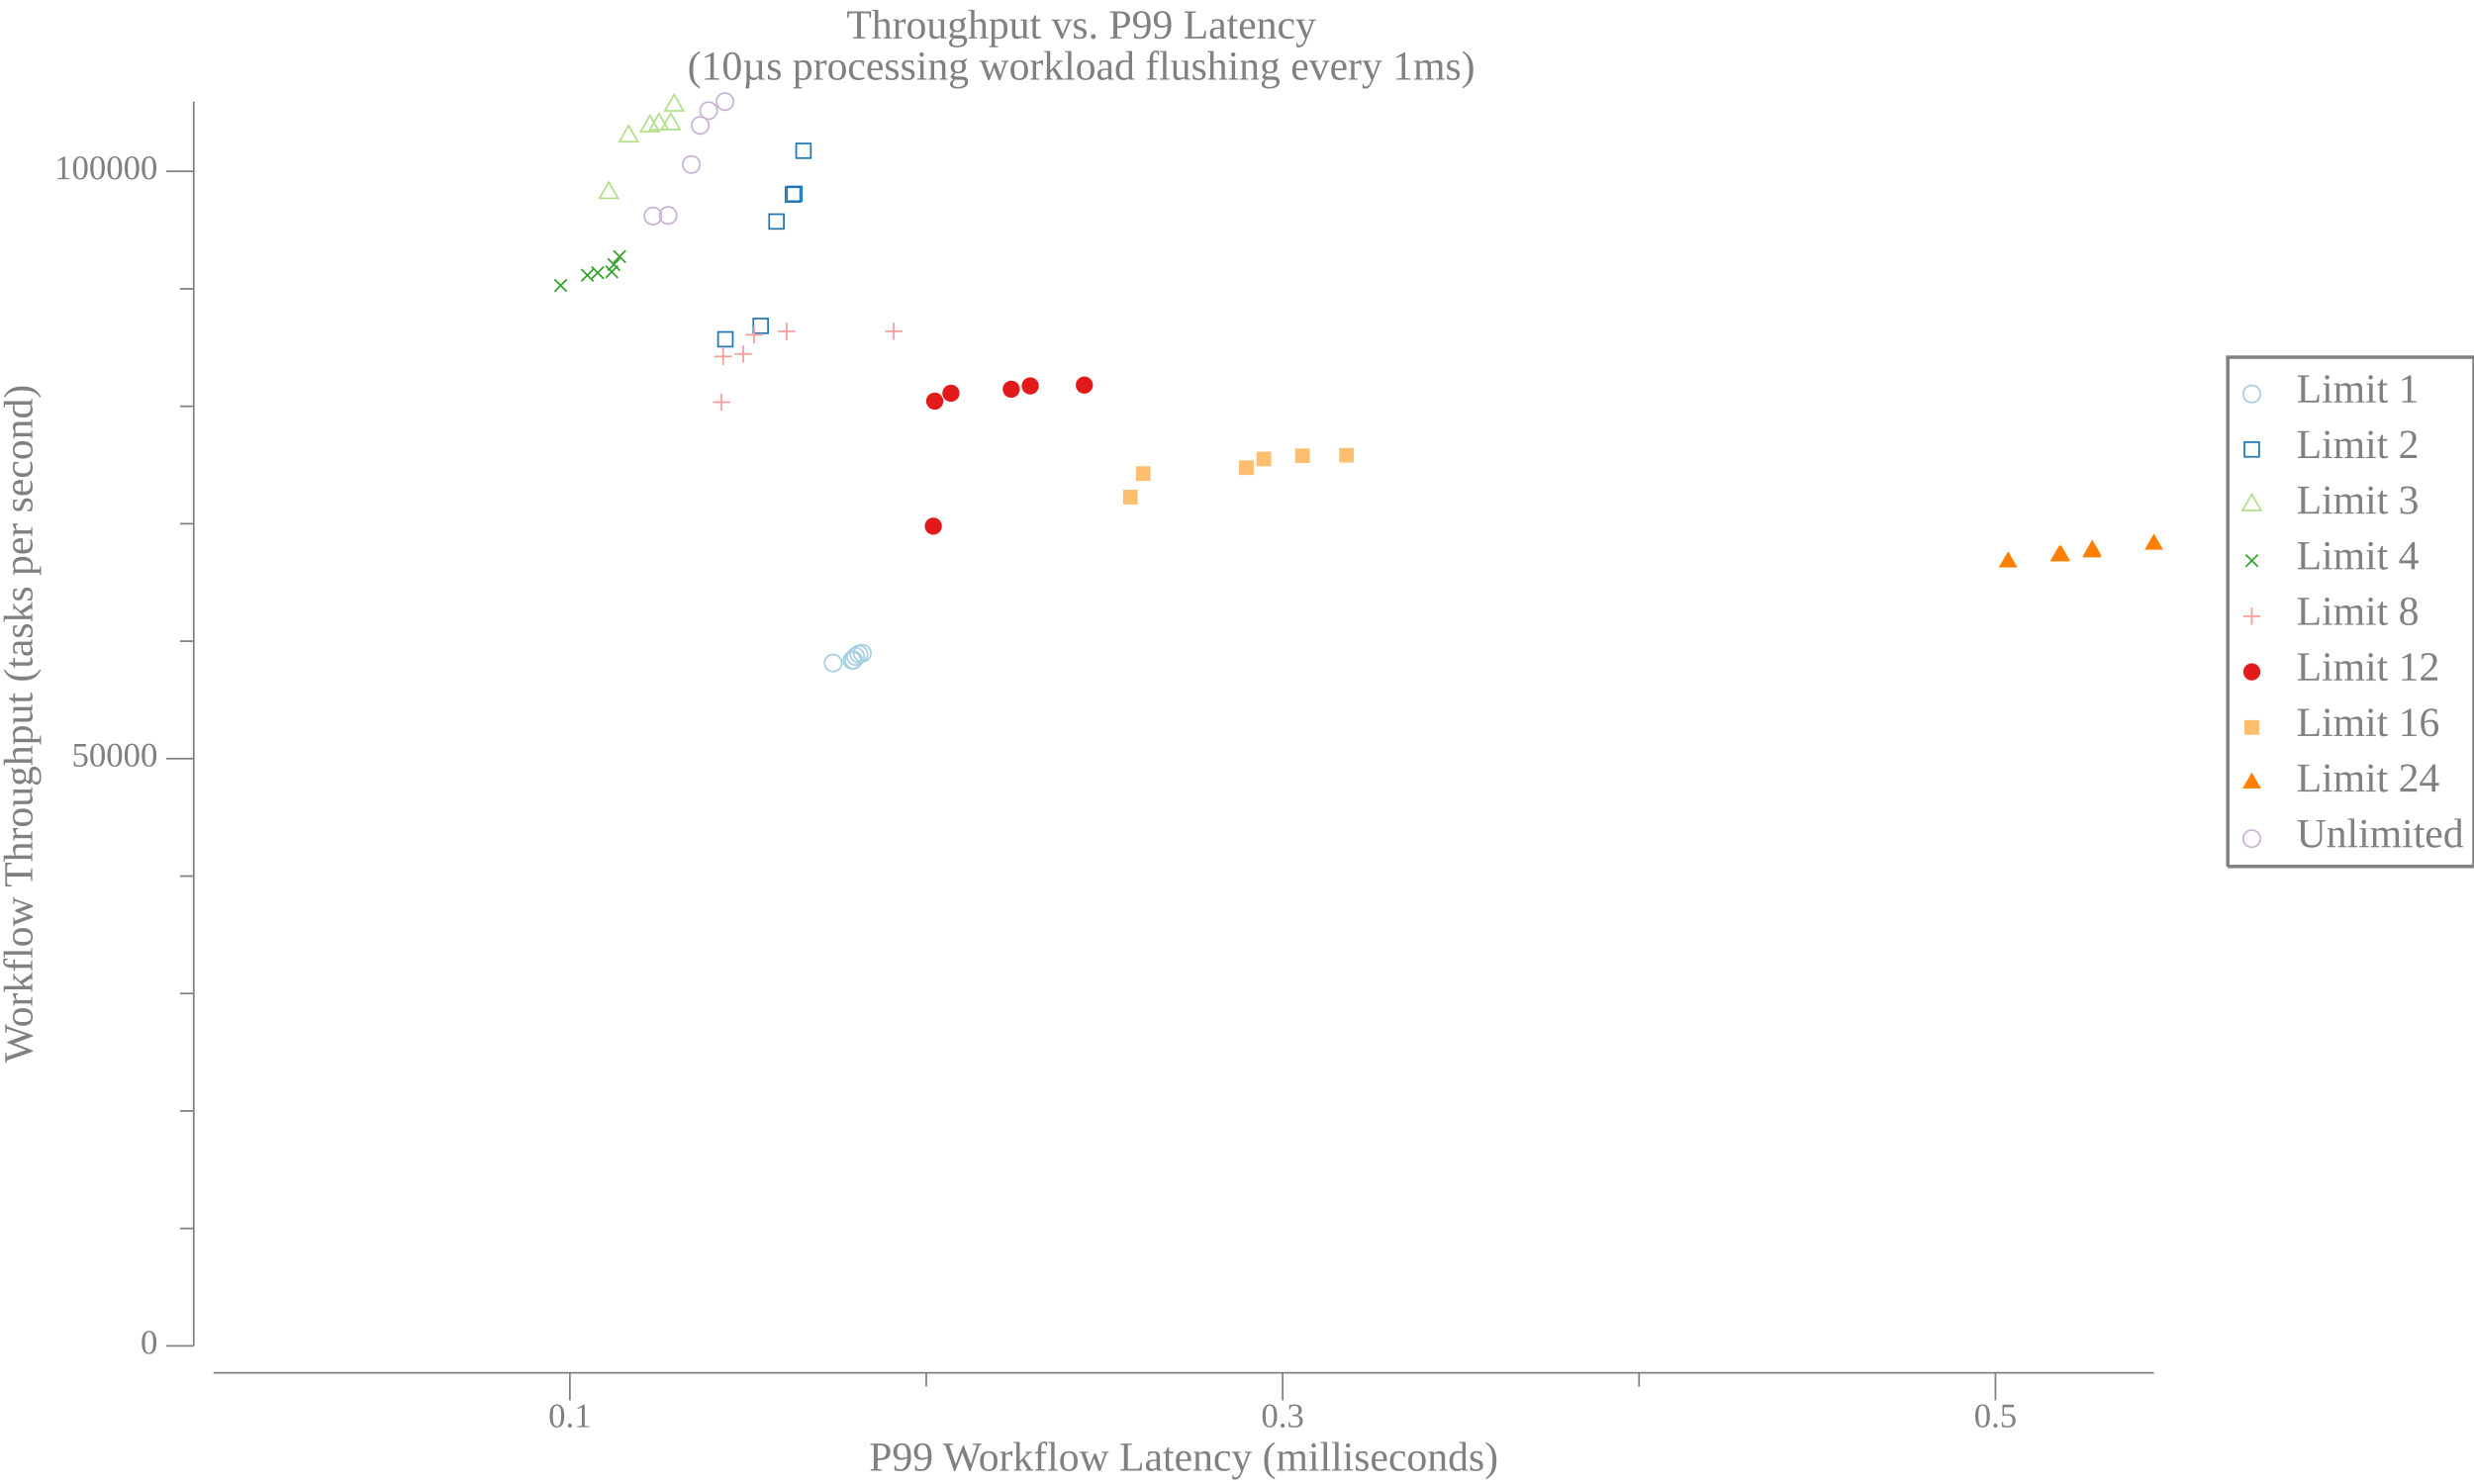
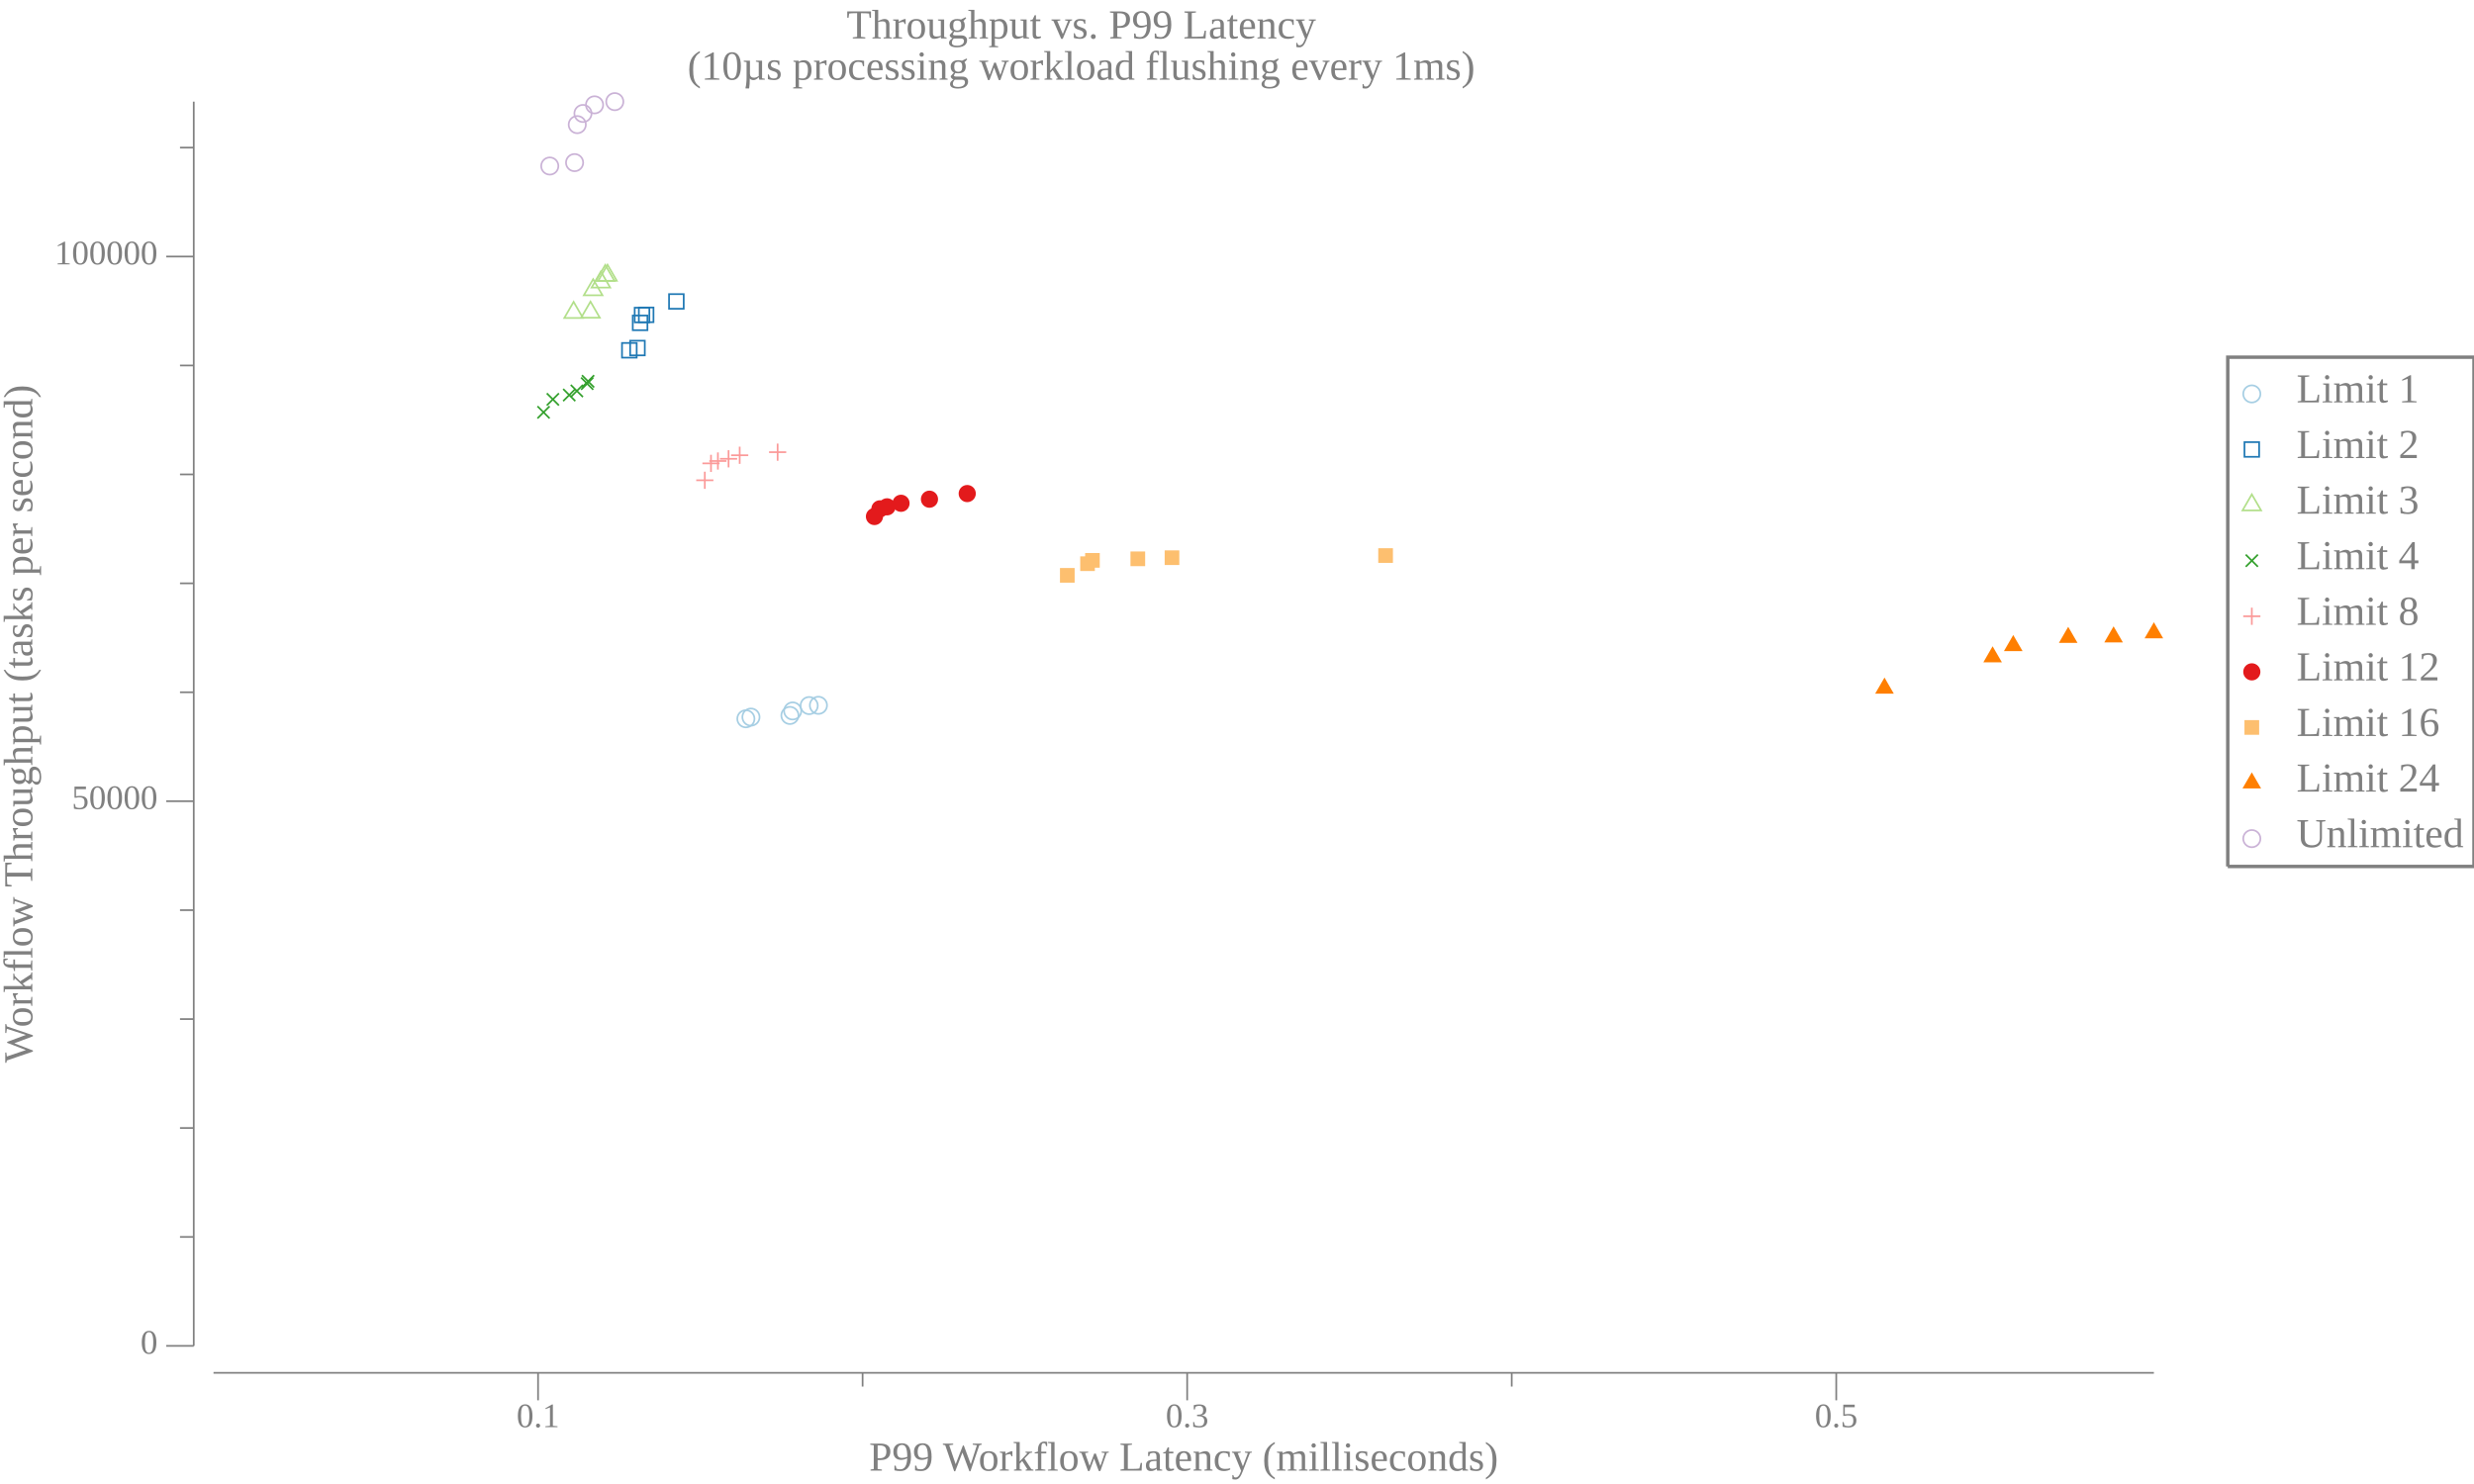
<svg xmlns="http://www.w3.org/2000/svg" width="720pt" height="432pt" viewBox="0 0 720 432">
  <g transform="scale(1, -1) translate(0, -432)">
    <path d="M657.84,317.33A2.5,2.5 0 1 1 652.84,317.33A2.5,2.5 0 1 1 657.84,317.33Z" style="fill:none;stroke:#A6CEE3;stroke-width:0.5" />
    <text x="668.34" y="-314.85" transform="scale(1, -1)" style="font-family:Liberation Serif;font-variant:normal;font-weight:normal;font-style:normal;font-size:12px;fill:#808080">Limit 1</text>
    <path d="M653.2,299.02L657.47,299.02L657.47,303.29L653.2,303.29Z" style="fill:none;stroke:#1F78B4;stroke-width:0.5" />
    <text x="668.34" y="-298.66" transform="scale(1, -1)" style="font-family:Liberation Serif;font-variant:normal;font-weight:normal;font-style:normal;font-size:12px;fill:#808080">Limit 2</text>
    <path d="M655.34,288.09L652.63,283.41L658.04,283.41Z" style="fill:none;stroke:#B2DF8A;stroke-width:0.5" />
    <text x="668.34" y="-282.48" transform="scale(1, -1)" style="font-family:Liberation Serif;font-variant:normal;font-weight:normal;font-style:normal;font-size:12px;fill:#808080">Limit 3</text>
    <path d="M653.57,267.02L657.11,270.55" style="fill:none;stroke:#33A02C;stroke-width:0.5" />
    <path d="M653.57,270.55L657.11,267.02" style="fill:none;stroke:#33A02C;stroke-width:0.5" />
    <text x="668.34" y="-266.3" transform="scale(1, -1)" style="font-family:Liberation Serif;font-variant:normal;font-weight:normal;font-style:normal;font-size:12px;fill:#808080">Limit 4</text>
    <path d="M655.34,255.1L655.34,250.1" style="fill:none;stroke:#FB9A99;stroke-width:0.5" />
    <path d="M652.84,252.6L657.84,252.6" style="fill:none;stroke:#FB9A99;stroke-width:0.5" />
    <text x="668.34" y="-250.11" transform="scale(1, -1)" style="font-family:Liberation Serif;font-variant:normal;font-weight:normal;font-style:normal;font-size:12px;fill:#808080">Limit 8</text>
    <path d="M657.84,236.42A2.5,2.5 0 1 1 652.84,236.42A2.5,2.5 0 1 1 657.84,236.42Z" style="fill:#E31A1C" />
    <text x="668.34" y="-233.93" transform="scale(1, -1)" style="font-family:Liberation Serif;font-variant:normal;font-weight:normal;font-style:normal;font-size:12px;fill:#808080">Limit 12</text>
    <path d="M653.2,218.1L657.47,218.1L657.47,222.37L653.2,222.37Z" style="fill:#FDBF6F" />
    <text x="668.34" y="-217.75" transform="scale(1, -1)" style="font-family:Liberation Serif;font-variant:normal;font-weight:normal;font-style:normal;font-size:12px;fill:#808080">Limit 16</text>
    <path d="M655.34,207.17L652.63,202.49L658.04,202.49Z" style="fill:#FF7F00" />
    <text x="668.34" y="-201.56" transform="scale(1, -1)" style="font-family:Liberation Serif;font-variant:normal;font-weight:normal;font-style:normal;font-size:12px;fill:#808080">Limit 24</text>
    <path d="M657.84,187.87A2.5,2.5 0 1 1 652.84,187.87A2.5,2.5 0 1 1 657.84,187.87Z" style="fill:none;stroke:#CAB2D6;stroke-width:0.5" />
    <text x="668.34" y="-185.38" transform="scale(1, -1)" style="font-family:Liberation Serif;font-variant:normal;font-weight:normal;font-style:normal;font-size:12px;fill:#808080">Unlimited</text>
    <path d="M648.34,179.77L648.34,328.02L720,328.02L720,179.77L648.34,179.77" style="fill:none;stroke:#808080" />
    <path d="M0,0L629.34,0L629.34,432L0,432Z" style="fill:#-8000000000000000-8000000000000000-8000000000000000;fill-opacity:0" />
    <text x="246.35" y="-420.81" transform="scale(1, -1)" style="font-family:Liberation Serif;font-variant:normal;font-weight:normal;font-style:normal;font-size:12px;fill:#808080">Throughput vs. P99 Latency</text>
    <text x="200.07" y="-408.81" transform="scale(1, -1)" style="font-family:Liberation Serif;font-variant:normal;font-weight:normal;font-style:normal;font-size:12px;fill:#808080">(10µs processing workload flushing every 1ms)</text>
    <text x="252.93" y="-3.902" transform="scale(1, -1)" style="font-family:Liberation Serif;font-variant:normal;font-weight:normal;font-style:normal;font-size:12px;fill:#808080">P99 Workflow Latency (milliseconds)</text>
-     <text x="159.6" y="-16.541" transform="scale(1, -1)" style="font-family:Liberation Serif;font-variant:normal;font-weight:normal;font-style:normal;font-size:10px;fill:#808080">0.1</text>
-     <text x="367.04" y="-16.541" transform="scale(1, -1)" style="font-family:Liberation Serif;font-variant:normal;font-weight:normal;font-style:normal;font-size:10px;fill:#808080">0.3</text>
-     <text x="574.48" y="-16.541" transform="scale(1, -1)" style="font-family:Liberation Serif;font-variant:normal;font-weight:normal;font-style:normal;font-size:10px;fill:#808080">0.5</text>
-     <path d="M165.85,24.363L165.85,32.363" style="fill:none;stroke:#808080;stroke-width:0.5" />
-     <path d="M373.29,24.363L373.29,32.363" style="fill:none;stroke:#808080;stroke-width:0.5" />
-     <path d="M580.73,24.363L580.73,32.363" style="fill:none;stroke:#808080;stroke-width:0.5" />
-     <path d="M269.57,28.363L269.57,32.363" style="fill:none;stroke:#808080;stroke-width:0.5" />
-     <path d="M477.01,28.363L477.01,32.363" style="fill:none;stroke:#808080;stroke-width:0.5" />
+     <text x="150.34" y="-16.541" transform="scale(1, -1)" style="font-family:Liberation Serif;font-variant:normal;font-weight:normal;font-style:normal;font-size:10px;fill:#808080">0.1</text>
+     <text x="339.25" y="-16.541" transform="scale(1, -1)" style="font-family:Liberation Serif;font-variant:normal;font-weight:normal;font-style:normal;font-size:10px;fill:#808080">0.3</text>
+     <text x="528.15" y="-16.541" transform="scale(1, -1)" style="font-family:Liberation Serif;font-variant:normal;font-weight:normal;font-style:normal;font-size:10px;fill:#808080">0.5</text>
+     <path d="M156.59,24.363L156.59,32.363" style="fill:none;stroke:#808080;stroke-width:0.5" />
+     <path d="M345.5,24.363L345.5,32.363" style="fill:none;stroke:#808080;stroke-width:0.5" />
+     <path d="M534.4,24.363L534.4,32.363" style="fill:none;stroke:#808080;stroke-width:0.5" />
+     <path d="M251.04,28.363L251.04,32.363" style="fill:none;stroke:#808080;stroke-width:0.5" />
+     <path d="M439.95,28.363L439.95,32.363" style="fill:none;stroke:#808080;stroke-width:0.5" />
    <path d="M62.135,32.363L626.84,32.363" style="fill:none;stroke:#808080;stroke-width:0.5" />
    <g transform="rotate(90)">
      <text x="122.59" y="9.387" transform="scale(1, -1)" style="font-family:Liberation Serif;font-variant:normal;font-weight:normal;font-style:normal;font-size:12px;fill:#808080">Workflow Throughput (tasks per second)</text>
    </g>
    <text x="40.885" y="-37.924" transform="scale(1, -1)" style="font-family:Liberation Serif;font-variant:normal;font-weight:normal;font-style:normal;font-size:10px;fill:#808080">0</text>
-     <text x="20.885" y="-208.88" transform="scale(1, -1)" style="font-family:Liberation Serif;font-variant:normal;font-weight:normal;font-style:normal;font-size:10px;fill:#808080">50000</text>
-     <text x="15.885" y="-379.83" transform="scale(1, -1)" style="font-family:Liberation Serif;font-variant:normal;font-weight:normal;font-style:normal;font-size:10px;fill:#808080">100000</text>
+     <text x="20.885" y="-196.48" transform="scale(1, -1)" style="font-family:Liberation Serif;font-variant:normal;font-weight:normal;font-style:normal;font-size:10px;fill:#808080">50000</text>
+     <text x="15.885" y="-355.04" transform="scale(1, -1)" style="font-family:Liberation Serif;font-variant:normal;font-weight:normal;font-style:normal;font-size:10px;fill:#808080">100000</text>
    <path d="M48.385,40.209L56.385,40.209" style="fill:none;stroke:#808080;stroke-width:0.5" />
-     <path d="M48.385,211.16L56.385,211.16" style="fill:none;stroke:#808080;stroke-width:0.5" />
-     <path d="M48.385,382.12L56.385,382.12" style="fill:none;stroke:#808080;stroke-width:0.5" />
-     <path d="M52.385,74.4L56.385,74.4" style="fill:none;stroke:#808080;stroke-width:0.5" />
-     <path d="M52.385,108.59L56.385,108.59" style="fill:none;stroke:#808080;stroke-width:0.5" />
-     <path d="M52.385,142.78L56.385,142.78" style="fill:none;stroke:#808080;stroke-width:0.5" />
-     <path d="M52.385,176.97L56.385,176.97" style="fill:none;stroke:#808080;stroke-width:0.5" />
-     <path d="M52.385,245.35L56.385,245.35" style="fill:none;stroke:#808080;stroke-width:0.5" />
-     <path d="M52.385,279.54L56.385,279.54" style="fill:none;stroke:#808080;stroke-width:0.5" />
-     <path d="M52.385,313.73L56.385,313.73" style="fill:none;stroke:#808080;stroke-width:0.5" />
-     <path d="M52.385,347.93L56.385,347.93" style="fill:none;stroke:#808080;stroke-width:0.5" />
+     <path d="M48.385,198.77L56.385,198.77" style="fill:none;stroke:#808080;stroke-width:0.5" />
+     <path d="M48.385,357.32L56.385,357.32" style="fill:none;stroke:#808080;stroke-width:0.5" />
+     <path d="M52.385,71.92L56.385,71.92" style="fill:none;stroke:#808080;stroke-width:0.5" />
+     <path d="M52.385,103.63L56.385,103.63" style="fill:none;stroke:#808080;stroke-width:0.5" />
+     <path d="M52.385,135.34L56.385,135.34" style="fill:none;stroke:#808080;stroke-width:0.5" />
+     <path d="M52.385,167.05L56.385,167.05" style="fill:none;stroke:#808080;stroke-width:0.5" />
+     <path d="M52.385,230.48L56.385,230.48" style="fill:none;stroke:#808080;stroke-width:0.5" />
+     <path d="M52.385,262.19L56.385,262.19" style="fill:none;stroke:#808080;stroke-width:0.5" />
+     <path d="M52.385,293.9L56.385,293.9" style="fill:none;stroke:#808080;stroke-width:0.5" />
+     <path d="M52.385,325.61L56.385,325.61" style="fill:none;stroke:#808080;stroke-width:0.5" />
+     <path d="M52.385,389.03L56.385,389.03" style="fill:none;stroke:#808080;stroke-width:0.5" />
    <path d="M56.385,40.209L56.385,402.41" style="fill:none;stroke:#808080;stroke-width:0.5" />
-     <path d="M244.97,238.99A2.5,2.5 0 1 1 239.97,238.99A2.5,2.5 0 1 1 244.97,238.99Z" style="fill:none;stroke:#A6CEE3;stroke-width:0.5" />
-     <path d="M250.43,239.8A2.5,2.5 0 1 1 245.43,239.8A2.5,2.5 0 1 1 250.43,239.8Z" style="fill:none;stroke:#A6CEE3;stroke-width:0.5" />
-     <path d="M250.91,239.87A2.5,2.5 0 1 1 245.91,239.87A2.5,2.5 0 1 1 250.91,239.87Z" style="fill:none;stroke:#A6CEE3;stroke-width:0.5" />
-     <path d="M251.49,240.91A2.5,2.5 0 1 1 246.49,240.91A2.5,2.5 0 1 1 251.49,240.91Z" style="fill:none;stroke:#A6CEE3;stroke-width:0.5" />
-     <path d="M252.47,241.57A2.5,2.5 0 1 1 247.47,241.57A2.5,2.5 0 1 1 252.47,241.57Z" style="fill:none;stroke:#A6CEE3;stroke-width:0.5" />
-     <path d="M253.46,241.82A2.5,2.5 0 1 1 248.46,241.82A2.5,2.5 0 1 1 253.46,241.82Z" style="fill:none;stroke:#A6CEE3;stroke-width:0.5" />
-     <path d="M208.98,331.09L213.25,331.09L213.25,335.36L208.98,335.36Z" style="fill:none;stroke:#1F78B4;stroke-width:0.5" />
-     <path d="M219.25,334.99L223.52,334.99L223.52,339.26L219.25,339.26Z" style="fill:none;stroke:#1F78B4;stroke-width:0.5" />
-     <path d="M223.85,365.39L228.12,365.39L228.12,369.65L223.85,369.65Z" style="fill:none;stroke:#1F78B4;stroke-width:0.5" />
-     <path d="M228.62,373.22L232.89,373.22L232.89,377.49L228.62,377.49Z" style="fill:none;stroke:#1F78B4;stroke-width:0.5" />
-     <path d="M229.05,373.45L233.32,373.45L233.32,377.72L229.05,377.72Z" style="fill:none;stroke:#1F78B4;stroke-width:0.5" />
-     <path d="M231.71,385.97L235.97,385.97L235.97,390.23L231.71,390.23Z" style="fill:none;stroke:#1F78B4;stroke-width:0.5" />
-     <path d="M177.16,378.97L174.46,374.28L179.87,374.28Z" style="fill:none;stroke:#B2DF8A;stroke-width:0.5" />
-     <path d="M182.95,395.43L180.24,390.74L185.65,390.74Z" style="fill:none;stroke:#B2DF8A;stroke-width:0.5" />
-     <path d="M189.15,398.37L186.45,393.68L191.86,393.68Z" style="fill:none;stroke:#B2DF8A;stroke-width:0.5" />
-     <path d="M191.78,398.9L189.08,394.22L194.49,394.22Z" style="fill:none;stroke:#B2DF8A;stroke-width:0.5" />
-     <path d="M195.22,398.98L192.51,394.29L197.93,394.29Z" style="fill:none;stroke:#B2DF8A;stroke-width:0.5" />
-     <path d="M196.18,404.44L193.48,399.75L198.89,399.75Z" style="fill:none;stroke:#B2DF8A;stroke-width:0.5" />
-     <path d="M161.4,347.12L164.93,350.66" style="fill:none;stroke:#33A02C;stroke-width:0.5" />
-     <path d="M161.4,350.66L164.93,347.12" style="fill:none;stroke:#33A02C;stroke-width:0.5" />
-     <path d="M169.16,350.11L172.7,353.65" style="fill:none;stroke:#33A02C;stroke-width:0.5" />
-     <path d="M169.16,353.65L172.7,350.11" style="fill:none;stroke:#33A02C;stroke-width:0.5" />
-     <path d="M172.16,350.84L175.7,354.38" style="fill:none;stroke:#33A02C;stroke-width:0.5" />
-     <path d="M172.16,354.38L175.7,350.84" style="fill:none;stroke:#33A02C;stroke-width:0.5" />
-     <path d="M176.27,351.1L179.81,354.63" style="fill:none;stroke:#33A02C;stroke-width:0.5" />
-     <path d="M176.27,354.63L179.81,351.1" style="fill:none;stroke:#33A02C;stroke-width:0.5" />
-     <path d="M176.86,353.23L180.4,356.76" style="fill:none;stroke:#33A02C;stroke-width:0.5" />
-     <path d="M176.86,356.76L180.4,353.23" style="fill:none;stroke:#33A02C;stroke-width:0.5" />
-     <path d="M178.55,355.53L182.09,359.07" style="fill:none;stroke:#33A02C;stroke-width:0.5" />
-     <path d="M178.55,359.07L182.09,355.53" style="fill:none;stroke:#33A02C;stroke-width:0.5" />
-     <path d="M209.97,317.43L209.97,312.43" style="fill:none;stroke:#FB9A99;stroke-width:0.5" />
-     <path d="M207.47,314.93L212.47,314.93" style="fill:none;stroke:#FB9A99;stroke-width:0.5" />
-     <path d="M210.46,330.73L210.46,325.73" style="fill:none;stroke:#FB9A99;stroke-width:0.5" />
-     <path d="M207.96,328.23L212.96,328.23" style="fill:none;stroke:#FB9A99;stroke-width:0.5" />
-     <path d="M216.31,331.45L216.31,326.45" style="fill:none;stroke:#FB9A99;stroke-width:0.5" />
-     <path d="M213.81,328.95L218.81,328.95" style="fill:none;stroke:#FB9A99;stroke-width:0.5" />
-     <path d="M219.46,337.05L219.46,332.05" style="fill:none;stroke:#FB9A99;stroke-width:0.5" />
-     <path d="M216.96,334.55L221.96,334.55" style="fill:none;stroke:#FB9A99;stroke-width:0.5" />
-     <path d="M228.94,338.04L228.94,333.04" style="fill:none;stroke:#FB9A99;stroke-width:0.5" />
-     <path d="M226.44,335.54L231.44,335.54" style="fill:none;stroke:#FB9A99;stroke-width:0.5" />
-     <path d="M260.09,338.06L260.09,333.06" style="fill:none;stroke:#FB9A99;stroke-width:0.5" />
-     <path d="M257.59,335.56L262.59,335.56" style="fill:none;stroke:#FB9A99;stroke-width:0.5" />
-     <path d="M274.12,278.83A2.5,2.5 0 1 1 269.12,278.83A2.5,2.5 0 1 1 274.12,278.83Z" style="fill:#E31A1C" />
-     <path d="M274.54,315.23A2.5,2.5 0 1 1 269.54,315.23A2.5,2.5 0 1 1 274.54,315.23Z" style="fill:#E31A1C" />
-     <path d="M279.25,317.53A2.5,2.5 0 1 1 274.25,317.53A2.5,2.5 0 1 1 279.25,317.53Z" style="fill:#E31A1C" />
-     <path d="M296.8,318.7A2.5,2.5 0 1 1 291.8,318.7A2.5,2.5 0 1 1 296.8,318.7Z" style="fill:#E31A1C" />
-     <path d="M302.33,319.66A2.5,2.5 0 1 1 297.33,319.66A2.5,2.5 0 1 1 302.33,319.66Z" style="fill:#E31A1C" />
-     <path d="M318.07,319.9A2.5,2.5 0 1 1 313.07,319.9A2.5,2.5 0 1 1 318.07,319.9Z" style="fill:#E31A1C" />
-     <path d="M326.83,285.16L331.1,285.16L331.1,289.43L326.83,289.43Z" style="fill:#FDBF6F" />
-     <path d="M330.58,292L334.84,292L334.84,296.27L330.58,296.27Z" style="fill:#FDBF6F" />
-     <path d="M360.6,293.72L364.87,293.72L364.87,297.99L360.6,297.99Z" style="fill:#FDBF6F" />
-     <path d="M365.68,296.25L369.95,296.25L369.95,300.52L365.68,300.52Z" style="fill:#FDBF6F" />
-     <path d="M376.92,297.21L381.19,297.21L381.19,301.47L376.92,301.47Z" style="fill:#FDBF6F" />
-     <path d="M389.74,297.35L394.01,297.35L394.01,301.61L389.74,301.61Z" style="fill:#FDBF6F" />
-     <path d="M584.42,271.52L581.72,266.83L587.13,266.83Z" style="fill:#FF7F00" />
-     <path d="M599.32,273.28L596.61,268.59L602.03,268.59Z" style="fill:#FF7F00" />
-     <path d="M599.8,273.38L597.09,268.69L602.51,268.69Z" style="fill:#FF7F00" />
-     <path d="M608.76,274.44L606.05,269.75L611.46,269.75Z" style="fill:#FF7F00" />
-     <path d="M608.92,274.9L606.21,270.21L611.62,270.21Z" style="fill:#FF7F00" />
-     <path d="M626.84,276.67L624.13,271.98L629.54,271.98Z" style="fill:#FF7F00" />
-     <path d="M192.52,369.11A2.5,2.5 0 1 1 187.52,369.11A2.5,2.5 0 1 1 192.52,369.11Z" style="fill:none;stroke:#CAB2D6;stroke-width:0.5" />
-     <path d="M196.94,369.29A2.5,2.5 0 1 1 191.94,369.29A2.5,2.5 0 1 1 196.94,369.29Z" style="fill:none;stroke:#CAB2D6;stroke-width:0.5" />
-     <path d="M203.7,384.1A2.5,2.5 0 1 1 198.7,384.1A2.5,2.5 0 1 1 203.7,384.1Z" style="fill:none;stroke:#CAB2D6;stroke-width:0.5" />
-     <path d="M206.29,395.5A2.5,2.5 0 1 1 201.29,395.5A2.5,2.5 0 1 1 206.29,395.5Z" style="fill:none;stroke:#CAB2D6;stroke-width:0.5" />
-     <path d="M208.72,399.78A2.5,2.5 0 1 1 203.72,399.78A2.5,2.5 0 1 1 208.72,399.78Z" style="fill:none;stroke:#CAB2D6;stroke-width:0.5" />
-     <path d="M213.49,402.41A2.5,2.5 0 1 1 208.49,402.41A2.5,2.5 0 1 1 213.49,402.41Z" style="fill:none;stroke:#CAB2D6;stroke-width:0.5" />
+     <path d="M219.57,222.76A2.5,2.5 0 1 1 214.57,222.76A2.5,2.5 0 1 1 219.57,222.76Z" style="fill:none;stroke:#A6CEE3;stroke-width:0.5" />
+     <path d="M221.05,223.25A2.5,2.5 0 1 1 216.05,223.25A2.5,2.5 0 1 1 221.05,223.25Z" style="fill:none;stroke:#A6CEE3;stroke-width:0.5" />
+     <path d="M232.39,223.73A2.5,2.5 0 1 1 227.39,223.73A2.5,2.5 0 1 1 232.39,223.73Z" style="fill:none;stroke:#A6CEE3;stroke-width:0.5" />
+     <path d="M233.19,225.04A2.5,2.5 0 1 1 228.19,225.04A2.5,2.5 0 1 1 233.19,225.04Z" style="fill:none;stroke:#A6CEE3;stroke-width:0.5" />
+     <path d="M237.99,226.6A2.5,2.5 0 1 1 232.99,226.6A2.5,2.5 0 1 1 237.99,226.6Z" style="fill:none;stroke:#A6CEE3;stroke-width:0.5" />
+     <path d="M240.68,226.68A2.5,2.5 0 1 1 235.68,226.68A2.5,2.5 0 1 1 240.68,226.68Z" style="fill:none;stroke:#A6CEE3;stroke-width:0.5" />
+     <path d="M181.02,327.89L185.29,327.89L185.29,332.16L181.02,332.16Z" style="fill:none;stroke:#1F78B4;stroke-width:0.5" />
+     <path d="M183.39,328.55L187.65,328.55L187.65,332.82L183.39,332.82Z" style="fill:none;stroke:#1F78B4;stroke-width:0.5" />
+     <path d="M184.15,335.88L188.42,335.88L188.42,340.15L184.15,340.15Z" style="fill:none;stroke:#1F78B4;stroke-width:0.5" />
+     <path d="M184.71,338.16L188.98,338.16L188.98,342.43L184.71,342.43Z" style="fill:none;stroke:#1F78B4;stroke-width:0.5" />
+     <path d="M185.92,338.21L190.18,338.21L190.18,342.48L185.92,342.48Z" style="fill:none;stroke:#1F78B4;stroke-width:0.5" />
+     <path d="M194.71,342.12L198.98,342.12L198.98,346.38L194.71,346.38Z" style="fill:none;stroke:#1F78B4;stroke-width:0.5" />
+     <path d="M166.94,344.13L164.23,339.44L169.64,339.44Z" style="fill:none;stroke:#B2DF8A;stroke-width:0.5" />
+     <path d="M171.85,344.2L169.14,339.52L174.55,339.52Z" style="fill:none;stroke:#B2DF8A;stroke-width:0.5" />
+     <path d="M172.62,350.73L169.92,346.05L175.33,346.05Z" style="fill:none;stroke:#B2DF8A;stroke-width:0.5" />
+     <path d="M174.87,352.97L172.17,348.28L177.58,348.28Z" style="fill:none;stroke:#B2DF8A;stroke-width:0.5" />
+     <path d="M176.14,354.88L173.44,350.2L178.85,350.2Z" style="fill:none;stroke:#B2DF8A;stroke-width:0.5" />
+     <path d="M176.81,354.94L174.1,350.26L179.51,350.26Z" style="fill:none;stroke:#B2DF8A;stroke-width:0.5" />
+     <path d="M156.42,310.21L159.95,313.74" style="fill:none;stroke:#33A02C;stroke-width:0.5" />
+     <path d="M156.42,313.74L159.95,310.21" style="fill:none;stroke:#33A02C;stroke-width:0.5" />
+     <path d="M159.13,313.98L162.66,317.51" style="fill:none;stroke:#33A02C;stroke-width:0.5" />
+     <path d="M159.13,317.51L162.66,313.98" style="fill:none;stroke:#33A02C;stroke-width:0.5" />
+     <path d="M163.9,315.24L167.43,318.77" style="fill:none;stroke:#33A02C;stroke-width:0.5" />
+     <path d="M163.9,318.77L167.43,315.24" style="fill:none;stroke:#33A02C;stroke-width:0.5" />
+     <path d="M166.11,316.43L169.65,319.96" style="fill:none;stroke:#33A02C;stroke-width:0.5" />
+     <path d="M166.11,319.96L169.65,316.43" style="fill:none;stroke:#33A02C;stroke-width:0.5" />
+     <path d="M169.11,318.55L172.65,322.09" style="fill:none;stroke:#33A02C;stroke-width:0.5" />
+     <path d="M169.11,322.09L172.65,318.55" style="fill:none;stroke:#33A02C;stroke-width:0.5" />
+     <path d="M169.37,319.23L172.91,322.77" style="fill:none;stroke:#33A02C;stroke-width:0.5" />
+     <path d="M169.37,322.77L172.91,319.23" style="fill:none;stroke:#33A02C;stroke-width:0.5" />
+     <path d="M205.12,294.69L205.12,289.69" style="fill:none;stroke:#FB9A99;stroke-width:0.5" />
+     <path d="M202.62,292.19L207.62,292.19" style="fill:none;stroke:#FB9A99;stroke-width:0.5" />
+     <path d="M206.92,299.61L206.92,294.61" style="fill:none;stroke:#FB9A99;stroke-width:0.5" />
+     <path d="M204.42,297.11L209.42,297.11" style="fill:none;stroke:#FB9A99;stroke-width:0.5" />
+     <path d="M208.93,300.3L208.93,295.3" style="fill:none;stroke:#FB9A99;stroke-width:0.5" />
+     <path d="M206.43,297.8L211.43,297.8" style="fill:none;stroke:#FB9A99;stroke-width:0.5" />
+     <path d="M212.03,300.94L212.03,295.94" style="fill:none;stroke:#FB9A99;stroke-width:0.5" />
+     <path d="M209.53,298.44L214.53,298.44" style="fill:none;stroke:#FB9A99;stroke-width:0.5" />
+     <path d="M215.27,301.97L215.27,296.97" style="fill:none;stroke:#FB9A99;stroke-width:0.5" />
+     <path d="M212.77,299.47L217.77,299.47" style="fill:none;stroke:#FB9A99;stroke-width:0.5" />
+     <path d="M226.31,302.87L226.31,297.87" style="fill:none;stroke:#FB9A99;stroke-width:0.5" />
+     <path d="M223.81,300.37L228.81,300.37" style="fill:none;stroke:#FB9A99;stroke-width:0.5" />
+     <path d="M256.99,281.64A2.5,2.5 0 1 1 251.99,281.64A2.5,2.5 0 1 1 256.99,281.64Z" style="fill:#E31A1C" />
+     <path d="M258.58,283.87A2.5,2.5 0 1 1 253.58,283.87A2.5,2.5 0 1 1 258.58,283.87Z" style="fill:#E31A1C" />
+     <path d="M260.65,284.46A2.5,2.5 0 1 1 255.65,284.46A2.5,2.5 0 1 1 260.65,284.46Z" style="fill:#E31A1C" />
+     <path d="M264.72,285.49A2.5,2.5 0 1 1 259.72,285.49A2.5,2.5 0 1 1 264.72,285.49Z" style="fill:#E31A1C" />
+     <path d="M273,286.68A2.5,2.5 0 1 1 268,286.68A2.5,2.5 0 1 1 273,286.68Z" style="fill:#E31A1C" />
+     <path d="M283.99,288.32A2.5,2.5 0 1 1 278.99,288.32A2.5,2.5 0 1 1 283.99,288.32Z" style="fill:#E31A1C" />
+     <path d="M308.48,262.38L312.75,262.38L312.75,266.65L308.48,266.65Z" style="fill:#FDBF6F" />
+     <path d="M314.37,265.77L318.63,265.77L318.63,270.04L314.37,270.04Z" style="fill:#FDBF6F" />
+     <path d="M315.8,266.74L320.06,266.74L320.06,271.01L315.8,271.01Z" style="fill:#FDBF6F" />
+     <path d="M329,267.19L333.27,267.19L333.27,271.46L329,271.46Z" style="fill:#FDBF6F" />
+     <path d="M338.95,267.52L343.21,267.52L343.21,271.78L338.95,271.78Z" style="fill:#FDBF6F" />
+     <path d="M401.11,268.14L405.38,268.14L405.38,272.41L401.11,272.41Z" style="fill:#FDBF6F" />
+     <path d="M548.44,234.77L545.73,230.08L551.14,230.08Z" style="fill:#FF7F00" />
+     <path d="M579.9,243.87L577.2,239.19L582.61,239.19Z" style="fill:#FF7F00" />
+     <path d="M585.91,247.15L583.2,242.46L588.62,242.46Z" style="fill:#FF7F00" />
+     <path d="M601.9,249.54L599.2,244.86L604.61,244.86Z" style="fill:#FF7F00" />
+     <path d="M615.11,249.68L612.41,244.99L617.82,244.99Z" style="fill:#FF7F00" />
+     <path d="M626.84,250.87L624.13,246.18L629.54,246.18Z" style="fill:#FF7F00" />
+     <path d="M162.5,383.67A2.5,2.5 0 1 1 157.5,383.67A2.5,2.5 0 1 1 162.5,383.67Z" style="fill:none;stroke:#CAB2D6;stroke-width:0.5" />
+     <path d="M169.72,384.66A2.5,2.5 0 1 1 164.72,384.66A2.5,2.5 0 1 1 169.72,384.66Z" style="fill:none;stroke:#CAB2D6;stroke-width:0.5" />
+     <path d="M170.5,395.72A2.5,2.5 0 1 1 165.5,395.72A2.5,2.5 0 1 1 170.5,395.72Z" style="fill:none;stroke:#CAB2D6;stroke-width:0.5" />
+     <path d="M172.16,398.97A2.5,2.5 0 1 1 167.16,398.97A2.5,2.5 0 1 1 172.16,398.97Z" style="fill:none;stroke:#CAB2D6;stroke-width:0.5" />
+     <path d="M175.53,401.48A2.5,2.5 0 1 1 170.53,401.48A2.5,2.5 0 1 1 175.53,401.48Z" style="fill:none;stroke:#CAB2D6;stroke-width:0.5" />
+     <path d="M181.42,402.41A2.5,2.5 0 1 1 176.42,402.41A2.5,2.5 0 1 1 181.42,402.41Z" style="fill:none;stroke:#CAB2D6;stroke-width:0.5" />
  </g>
</svg>
